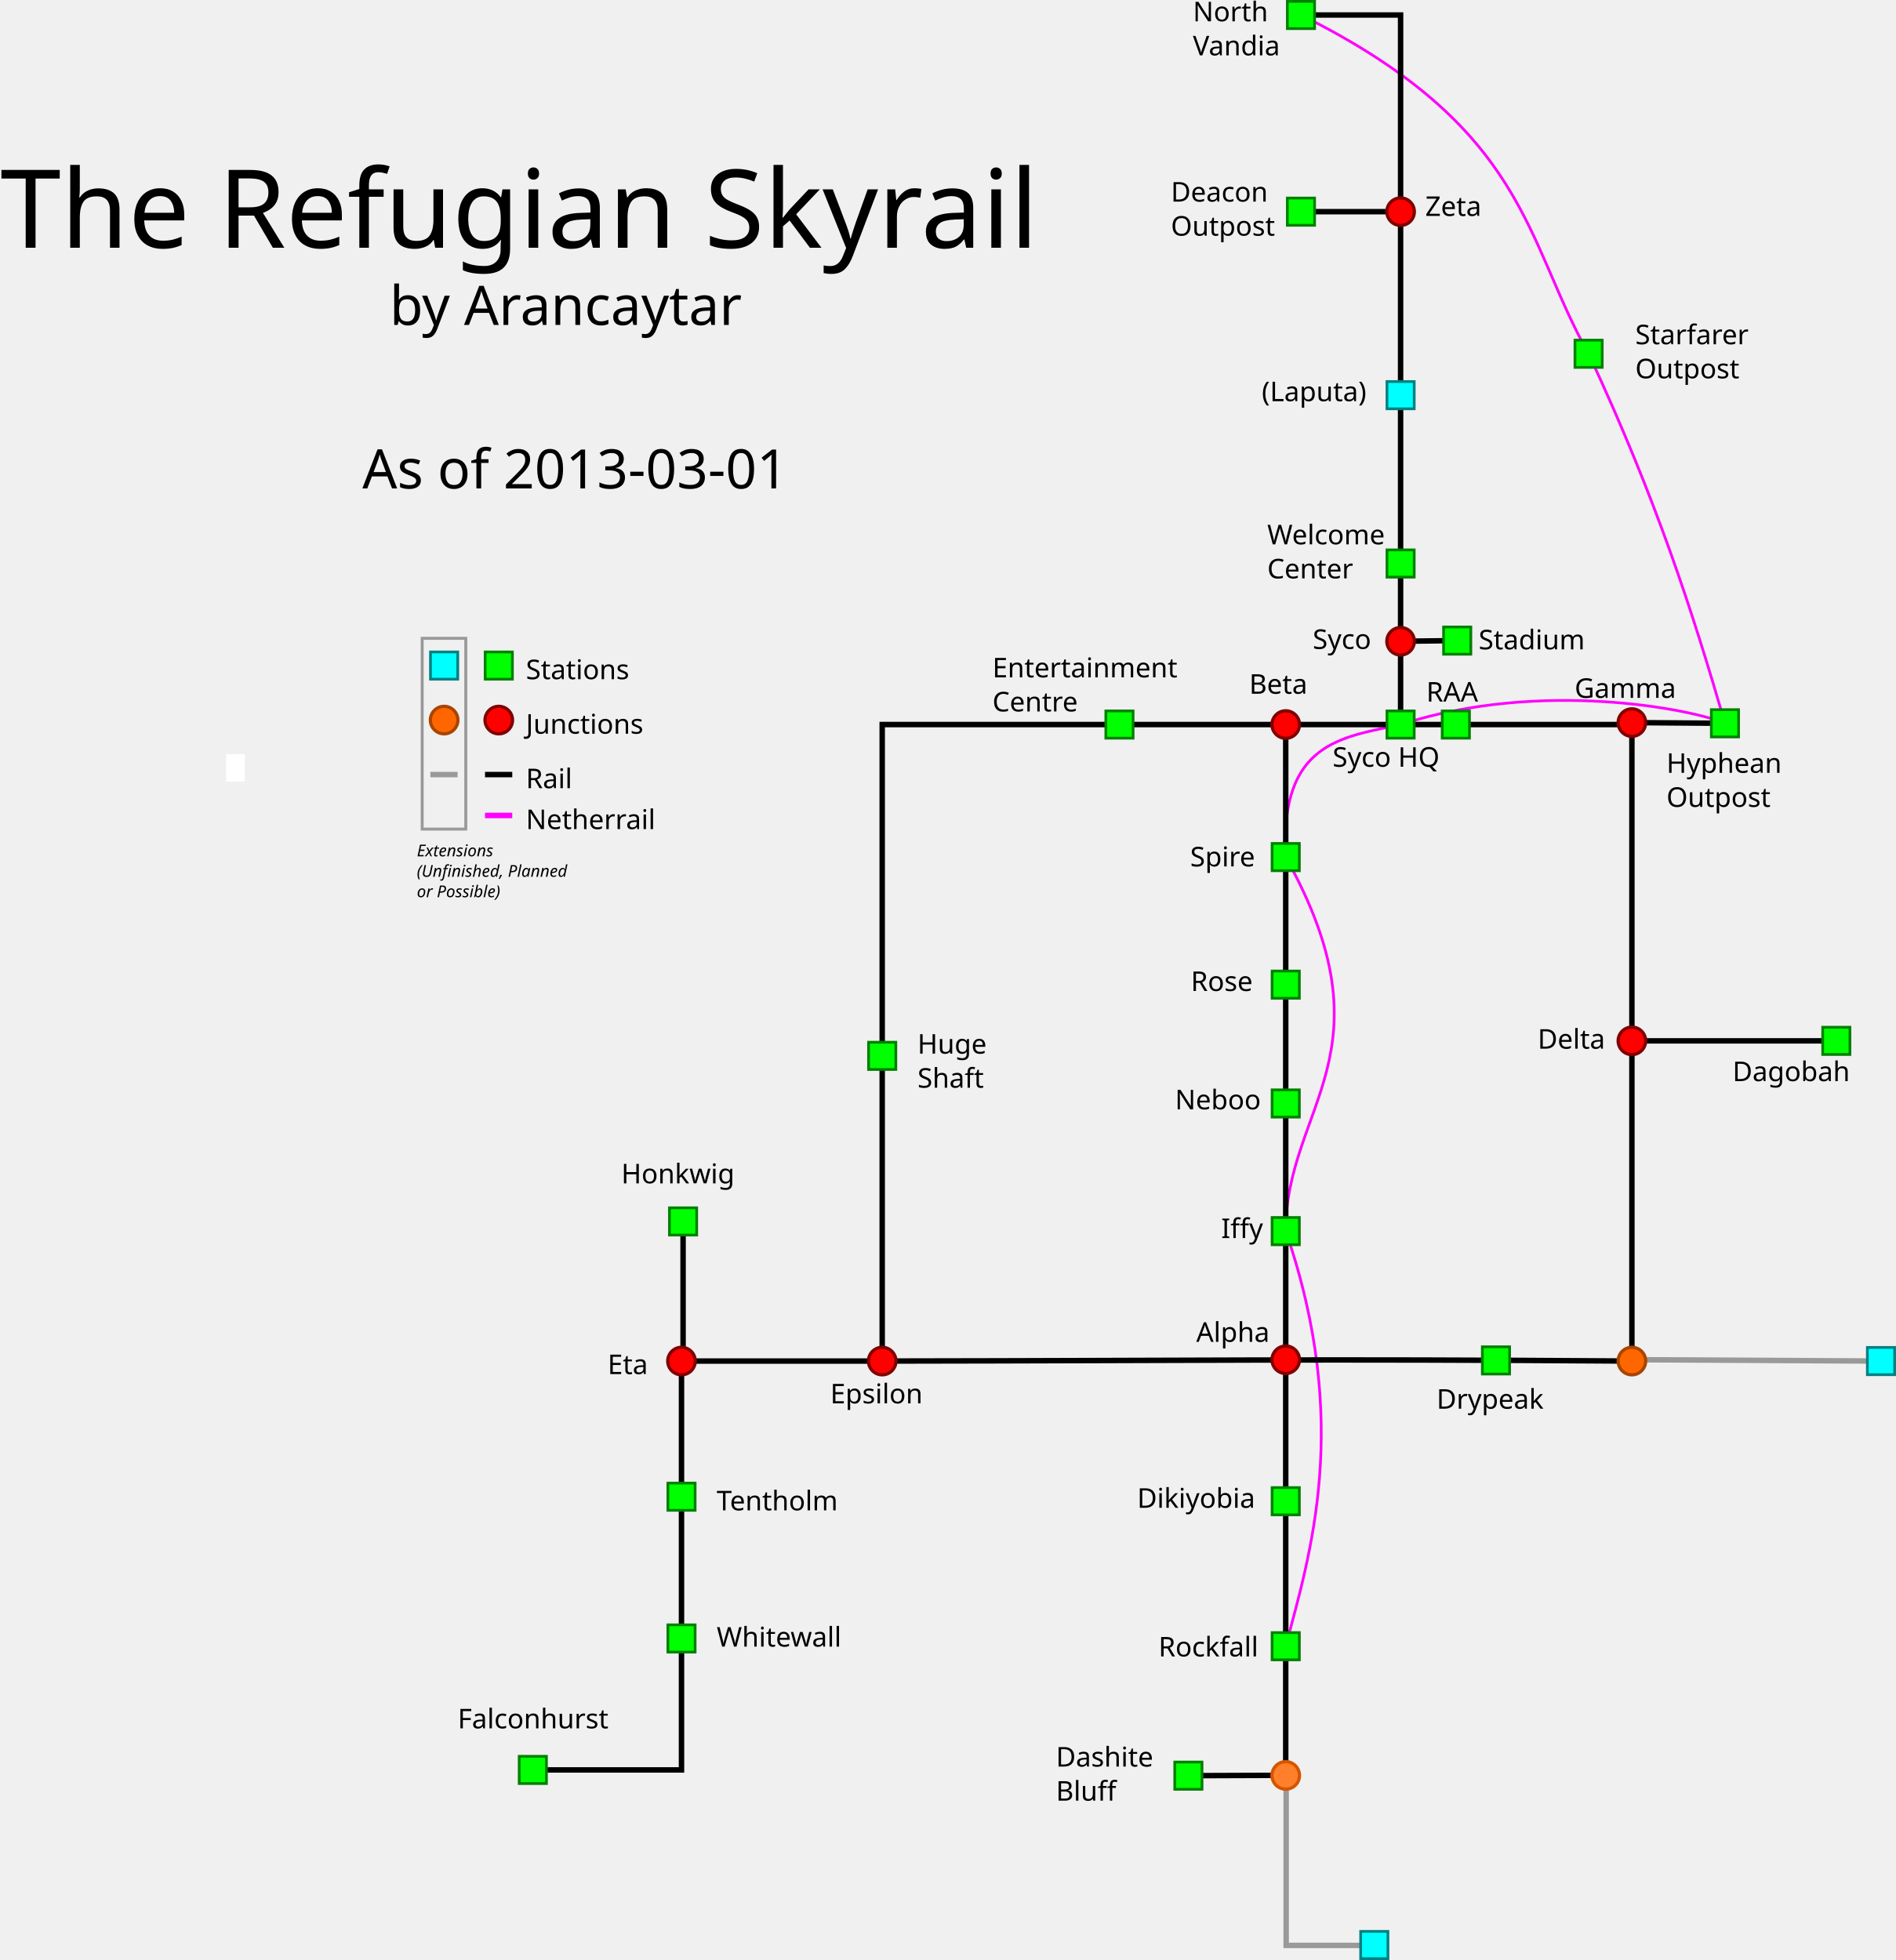
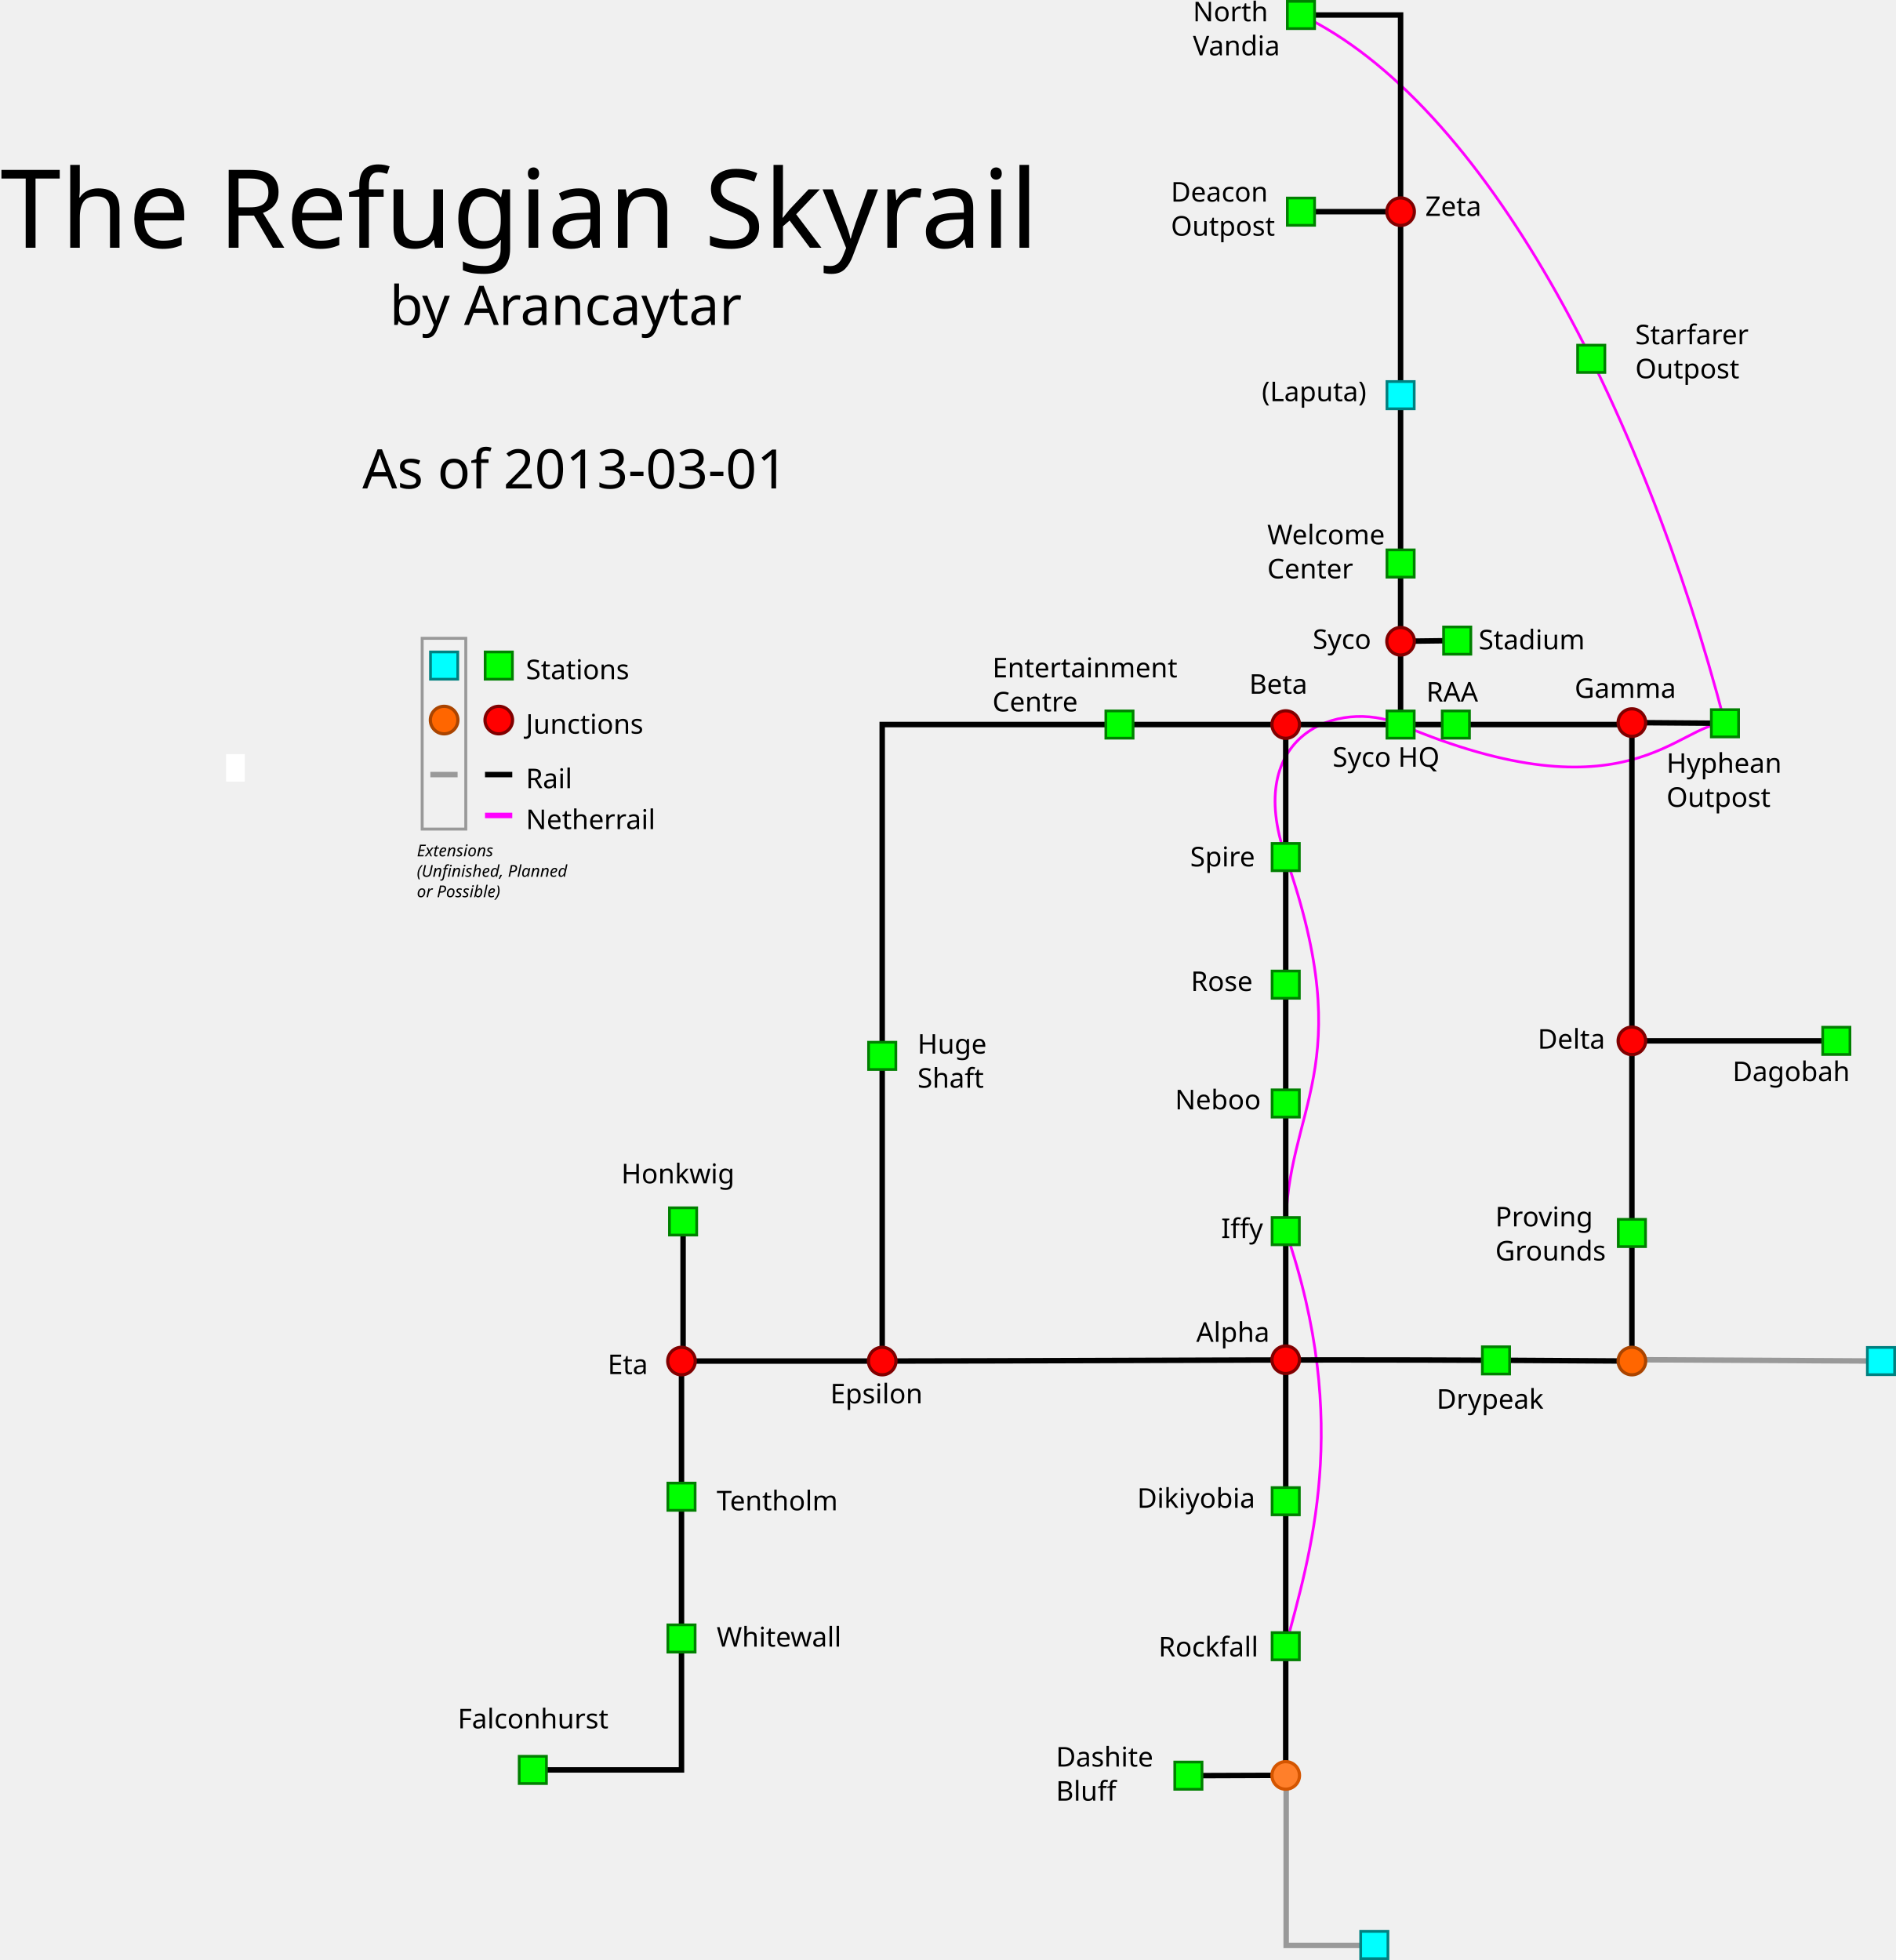
<svg xmlns="http://www.w3.org/2000/svg" width="695.64" height="719.237" id="svg2" version="1.1">
  <defs id="defs4" />
  <g id="layer1" transform="translate(63.16398,62.80351)">
-     <path style="fill:none;stroke:#ff00ff;stroke-width:1px;stroke-linecap:butt;stroke-linejoin:miter;stroke-opacity:1" d="m 471.735,604.094 c 8.708,-33.069 24.363,-81.62 0,-152.323 0,-45.754 40.041,-65.326 0,-137.261 -2.265,-42.491 20.961,-43.914 42.143,-48.63 51.729,-16.708 107.26,-5.554 119.012,-0.462 C 621.19,225.193 607.845,183.324 582.858,129.813 559.371,88.375 560.66,46.938 477.327,5.5" id="path5016" transform="translate(-63.16398,-62.80351)" />
+     <path style="fill:none;stroke:#ff00ff;stroke-width:1px;stroke-linecap:butt;stroke-linejoin:miter;stroke-opacity:1" d="m 471.735,604.094 c 8.708,-33.069 24.363,-81.62 0,-152.323 0,-45.754 27.191,-59.553 0,-137.261 -15.644,-44.71 19.14,-58.36 42.143,-48.63 83.716,35.408 101.94,-0.588 119.012,-0.462 C 602.267,148.113 544.511,37.668 477.327,5.5" id="path5016" transform="translate(-63.16398,-62.80351)" />
    <path style="fill:none;stroke:#000000;stroke-width:2;stroke-linecap:butt;stroke-linejoin:miter;stroke-opacity:1" d="m 187.459,436.548 0,-51.139" id="path4291" />
    <path style="fill:none;stroke:#000000;stroke-width:2;stroke-linecap:butt;stroke-linejoin:miter;stroke-opacity:1" d="m 260.519,436.648 -73.641,0 0,150.034 -54.548,0" id="path4271" />
    <path style="fill:none;stroke:#999999;stroke-width:2;stroke-linecap:butt;stroke-linejoin:miter;stroke-opacity:1" d="m 535.583,436.143 91.393,0.505" id="path4206" />
    <path style="fill:none;stroke:#999999;stroke-width:2;stroke-linecap:butt;stroke-linejoin:miter;stroke-opacity:1" d="m 440.995,651.079 -32.262,0 0,-62.629" id="path4204" />
    <path style="fill:none;stroke:#000000;stroke-width:2;stroke-linecap:butt;stroke-linejoin:miter;stroke-opacity:1" d="m 408.571,588.664 -35.714,0.126" id="path4175" />
    <path style="fill:none;stroke:#000000;stroke-width:2;stroke-linecap:butt;stroke-linejoin:miter;stroke-opacity:1" d="m 450.714,14.87 -36.552,0" id="path4102" />
    <path style="fill:none;stroke:#000000;stroke-width:2;stroke-linecap:butt;stroke-linejoin:miter;stroke-opacity:1" d="m 450.714,172.514 20.774,-0.248" id="path4039" />
    <path style="fill:none;stroke:#000000;stroke-width:2;stroke-linecap:butt;stroke-linejoin:miter;stroke-opacity:1" d="m 450.714,203.076 c 0,-102.619 0,-157.761 0,-260.38 -12.184,0 -24.368,0 -36.552,0" id="path4019" />
    <path style="fill:none;stroke:#000000;stroke-width:2;stroke-linecap:butt;stroke-linejoin:miter;stroke-opacity:1" d="m 535.583,319.148 75,0" id="path3981" />
    <path style="fill:none;stroke:#000000;stroke-width:2;stroke-linecap:butt;stroke-linejoin:miter;stroke-opacity:1" d="m 408.571,436.169 0,152.53" id="path3917" />
    <path style="fill:none;stroke:#000000;stroke-width:2;stroke-linecap:butt;stroke-linejoin:miter;stroke-opacity:1" d="m 535.583,202.362 34.143,0.252" id="path3894" />
    <path style="fill:none;stroke:#000000;stroke-width:2;stroke-linecap:butt;stroke-linejoin:miter;stroke-opacity:1" d="m 408.571,203.076 c 0,77.698 0,155.395 0,233.093" id="path3788" />
    <rect style="fill:#000000;stroke:#ffffff;stroke-width:4;stroke-linecap:butt;stroke-linejoin:miter;stroke-miterlimit:4;stroke-opacity:1;stroke-dasharray:none" id="rect3005" width="2.857" height="6.071" x="21.786" y="215.934" />
    <path style="fill:none;stroke:#000000;stroke-width:2;stroke-linecap:butt;stroke-linejoin:miter;stroke-miterlimit:4;stroke-opacity:1" d="m 260.519,203.076 c 121.874,0 153.19,0 275.064,0 0,77.857 0,155.714 0,233.571 -121.873,-0.839 -153.19,-0.164 -275.064,0 0,-77.857 0,-155.714 0,-233.571 z" id="rect3781" />
    <path style="fill:#ff0000;stroke:#800000;stroke-width:2;stroke-linecap:butt;stroke-linejoin:miter;stroke-miterlimit:4;stroke-opacity:1;stroke-dasharray:none" id="path3783" d="m 104.286,202.362 c 0,4.734 -3.838,8.571 -8.571,8.571 -4.734,0 -8.571,-3.838 -8.571,-8.571 0,-4.734 3.838,-8.571 8.571,-8.571 4.734,0 8.571,3.838 8.571,8.571 z" transform="matrix(0.5895522,0,0,0.5895522,352.1429,83.7734)" />
    <path style="fill:#ff0000;stroke:#800000;stroke-width:2;stroke-linecap:butt;stroke-linejoin:miter;stroke-miterlimit:4;stroke-opacity:1;stroke-dasharray:none" id="path3783-8" d="m 104.286,202.362 c 0,4.734 -3.838,8.571 -8.571,8.571 -4.734,0 -8.571,-3.838 -8.571,-8.571 0,-4.734 3.838,-8.571 8.571,-8.571 4.734,0 8.571,3.838 8.571,8.571 z" transform="matrix(0.5895522,0,0,0.5895522,352.1429,316.866)" />
    <path style="fill:#ff0000;stroke:#800000;stroke-width:2;stroke-linecap:butt;stroke-linejoin:miter;stroke-miterlimit:4;stroke-opacity:1;stroke-dasharray:none" id="path3783-7" d="m 104.286,202.362 c 0,4.734 -3.838,8.571 -8.571,8.571 -4.734,0 -8.571,-3.838 -8.571,-8.571 0,-4.734 3.838,-8.571 8.571,-8.571 4.734,0 8.571,3.838 8.571,8.571 z" transform="matrix(0.5895522,0,0,0.5895522,479.1544,83.05912)" />
    <path style="fill:#ff6600;stroke:#aa4400;stroke-width:2;stroke-linecap:butt;stroke-linejoin:miter;stroke-miterlimit:4;stroke-opacity:1;stroke-dasharray:none" id="path3783-4" d="m 104.286,202.362 c 0,4.734 -3.838,8.571 -8.571,8.571 -4.734,0 -8.571,-3.838 -8.571,-8.571 0,-4.734 3.838,-8.571 8.571,-8.571 4.734,0 8.571,3.838 8.571,8.571 z" transform="matrix(0.5895522,0,0,0.5895522,479.1544,317.3448)" />
    <path style="fill:#ff0000;stroke:#800000;stroke-width:2;stroke-linecap:butt;stroke-linejoin:miter;stroke-miterlimit:4;stroke-opacity:1;stroke-dasharray:none" id="path3783-5" d="m 104.286,202.362 c 0,4.734 -3.838,8.571 -8.571,8.571 -4.734,0 -8.571,-3.838 -8.571,-8.571 0,-4.734 3.838,-8.571 8.571,-8.571 4.734,0 8.571,3.838 8.571,8.571 z" transform="matrix(0.5895522,0,0,0.5895522,204.0903,317.3448)" />
    <text xml:space="preserve" style="font-size:40px;font-style:normal;font-weight:normal;line-height:125%;letter-spacing:0px;word-spacing:0px;fill:#000000;fill-opacity:1;stroke:none;font-family:Sans" x="392.444" y="221.512" id="text3829">
      <tspan id="tspan3831" x="392.444" y="221.512" />
    </text>
    <text xml:space="preserve" style="font-size:20px;font-style:normal;font-weight:normal;line-height:125%;letter-spacing:0px;word-spacing:0px;fill:#000000;fill-opacity:1;stroke:none;font-family:Sans" x="375.741" y="429.601" id="text3833">
      <tspan id="tspan3835" x="375.741" y="429.601" style="font-size:10px">Alpha</tspan>
    </text>
    <text xml:space="preserve" style="font-size:20px;font-style:normal;font-weight:normal;line-height:125%;letter-spacing:0px;word-spacing:0px;fill:#000000;fill-opacity:1;stroke:none;font-family:Sans" x="395.173" y="191.772" id="text3833-6">
      <tspan id="tspan3835-5" x="395.173" y="191.772" style="font-size:10px">Beta</tspan>
    </text>
    <text xml:space="preserve" style="font-size:20px;font-style:normal;font-weight:normal;line-height:125%;letter-spacing:0px;word-spacing:0px;fill:#000000;fill-opacity:1;stroke:none;font-family:Sans" x="514.57" y="193.288" id="text3833-8">
      <tspan id="tspan3835-0" x="514.57" y="193.288" style="font-size:10px">Gamma</tspan>
    </text>
    <text xml:space="preserve" style="font-size:20px;font-style:normal;font-weight:normal;line-height:125%;letter-spacing:0px;word-spacing:0px;fill:#000000;fill-opacity:1;stroke:none;font-family:Sans" x="501.01" y="322.024" id="text3833-1">
      <tspan id="tspan3835-1" x="501.01" y="322.024" style="font-size:10px">Delta</tspan>
    </text>
    <path style="fill:#ff0000;stroke:#800000;stroke-width:2;stroke-linecap:butt;stroke-linejoin:miter;stroke-miterlimit:4;stroke-opacity:1;stroke-dasharray:none" id="path3783-7-7" d="m 104.286,202.362 c 0,4.734 -3.838,8.571 -8.571,8.571 -4.734,0 -8.571,-3.838 -8.571,-8.571 0,-4.734 3.838,-8.571 8.571,-8.571 4.734,0 8.571,3.838 8.571,8.571 z" transform="matrix(0.5895522,0,0,0.5895522,479.1544,199.8448)" />
    <text xml:space="preserve" style="font-size:20px;font-style:normal;font-weight:normal;line-height:125%;letter-spacing:0px;word-spacing:0px;fill:#000000;fill-opacity:1;stroke:none;font-family:Sans" x="241.472" y="452.177" id="text3833-0">
      <tspan id="tspan3835-59" x="241.472" y="452.177" style="font-size:10px">Epsilon</tspan>
    </text>
    <rect style="fill:#00ff00;stroke:#008000;stroke-width:1;stroke-linecap:butt;stroke-linejoin:miter;stroke-miterlimit:4;stroke-opacity:1;stroke-dasharray:none" id="rect3925" width="10" height="10" x="445.714" y="198.076" />
    <rect style="fill:#00ff00;stroke:#008000;stroke-width:1;stroke-linecap:butt;stroke-linejoin:miter;stroke-miterlimit:4;stroke-opacity:1;stroke-dasharray:none" id="rect3925-1" width="10" height="10" x="564.726" y="197.615" />
    <rect style="fill:#00ff00;stroke:#008000;stroke-width:1;stroke-linecap:butt;stroke-linejoin:miter;stroke-miterlimit:4;stroke-opacity:1;stroke-dasharray:none" id="rect3925-5" width="10" height="10" x="403.571" y="246.707" />
    <rect style="fill:#00ff00;stroke:#008000;stroke-width:1;stroke-linecap:butt;stroke-linejoin:miter;stroke-miterlimit:4;stroke-opacity:1;stroke-dasharray:none" id="rect3925-6" width="10" height="10" x="403.571" y="293.522" />
    <rect style="fill:#00ff00;stroke:#008000;stroke-width:1;stroke-linecap:butt;stroke-linejoin:miter;stroke-miterlimit:4;stroke-opacity:1;stroke-dasharray:none" id="rect3925-68" width="10" height="10" x="403.571" y="337.123" />
    <rect style="fill:#00ff00;stroke:#008000;stroke-width:1;stroke-linecap:butt;stroke-linejoin:miter;stroke-miterlimit:4;stroke-opacity:1;stroke-dasharray:none" id="rect3925-7" width="10" height="10" x="403.571" y="383.967" />
    <rect style="fill:#00ff00;stroke:#008000;stroke-width:1;stroke-linecap:butt;stroke-linejoin:miter;stroke-miterlimit:4;stroke-opacity:1;stroke-dasharray:none" id="rect3925-0" width="10" height="10" x="480.714" y="431.409" />
    <rect style="fill:#00ff00;stroke:#008000;stroke-width:1;stroke-linecap:butt;stroke-linejoin:miter;stroke-miterlimit:4;stroke-opacity:1;stroke-dasharray:none" id="rect3925-1-5" width="10" height="10" x="605.583" y="314.148" />
    <path style="fill:#ff0000;stroke:#800000;stroke-width:2;stroke-linecap:butt;stroke-linejoin:miter;stroke-miterlimit:4;stroke-opacity:1;stroke-dasharray:none" id="path3783-2" d="m 104.286,202.362 c 0,4.734 -3.838,8.571 -8.571,8.571 -4.734,0 -8.571,-3.838 -8.571,-8.571 0,-4.734 3.838,-8.571 8.571,-8.571 4.734,0 8.571,3.838 8.571,8.571 z" transform="matrix(0.5895522,0,0,0.5895522,394.2857,53.2114)" />
    <rect style="fill:#00ff00;stroke:#008000;stroke-width:1;stroke-linecap:butt;stroke-linejoin:miter;stroke-miterlimit:4;stroke-opacity:1;stroke-dasharray:none" id="rect3925-9" width="10" height="10" x="466.489" y="167.267" />
    <rect style="fill:#00ff00;stroke:#008000;stroke-width:1;stroke-linecap:butt;stroke-linejoin:miter;stroke-miterlimit:4;stroke-opacity:1;stroke-dasharray:none" id="rect3925-8" width="10" height="10" x="445.714" y="138.982" />
    <path style="fill:#ff0000;stroke:#800000;stroke-width:2;stroke-linecap:butt;stroke-linejoin:miter;stroke-miterlimit:4;stroke-opacity:1;stroke-dasharray:none" id="path3783-2-4" d="m 104.286,202.362 c 0,4.734 -3.838,8.571 -8.571,8.571 -4.734,0 -8.571,-3.838 -8.571,-8.571 0,-4.734 3.838,-8.571 8.571,-8.571 4.734,0 8.571,3.838 8.571,8.571 z" transform="matrix(0.5895522,0,0,0.5895522,394.2857,-104.4331)" />
    <rect style="fill:#00ff00;stroke:#008000;stroke-width:1;stroke-linecap:butt;stroke-linejoin:miter;stroke-miterlimit:4;stroke-opacity:1;stroke-dasharray:none" id="rect3925-8-2" width="10" height="10" x="409.163" y="-62.304" />
    <rect style="fill:#00ff00;stroke:#008000;stroke-width:1;stroke-linecap:butt;stroke-linejoin:miter;stroke-miterlimit:4;stroke-opacity:1;stroke-dasharray:none" id="rect3925-8-2-8" width="10" height="10" x="409.163" y="9.87" />
    <rect style="fill:#00ff00;stroke:#008000;stroke-width:1;stroke-linecap:butt;stroke-linejoin:miter;stroke-miterlimit:4;stroke-opacity:1;stroke-dasharray:none" id="rect3925-8-2-2" width="10" height="10" x="465.984" y="198.076" />
    <rect style="fill:#00ffff;stroke:#008080;stroke-width:1;stroke-linecap:butt;stroke-linejoin:miter;stroke-miterlimit:4;stroke-opacity:1;stroke-dasharray:none" id="rect3925-8-9" width="10" height="10" x="445.714" y="77.208" />
    <path style="fill:#ff7f2a;stroke:#d45500;stroke-width:2;stroke-linecap:butt;stroke-linejoin:miter;stroke-miterlimit:4;stroke-opacity:1;stroke-dasharray:none" id="path3783-8-8" d="m 104.286,202.362 c 0,4.734 -3.838,8.571 -8.571,8.571 -4.734,0 -8.571,-3.838 -8.571,-8.571 0,-4.734 3.838,-8.571 8.571,-8.571 4.734,0 8.571,3.838 8.571,8.571 z" transform="matrix(0.5895522,0,0,0.5895522,352.1429,469.3991)" />
    <rect style="fill:#00ff00;stroke:#008000;stroke-width:1;stroke-linecap:butt;stroke-linejoin:miter;stroke-miterlimit:4;stroke-opacity:1;stroke-dasharray:none" id="rect3925-0-0" width="10" height="10" x="367.857" y="583.791" />
    <rect style="fill:#00ffff;stroke:#008080;stroke-width:1;stroke-linecap:butt;stroke-linejoin:miter;stroke-miterlimit:4;stroke-opacity:1;stroke-dasharray:none" id="rect3925-0-6" width="10" height="10" x="436.071" y="645.934" />
    <rect style="fill:#00ff00;stroke:#008000;stroke-width:1;stroke-linecap:butt;stroke-linejoin:miter;stroke-miterlimit:4;stroke-opacity:1;stroke-dasharray:none" id="rect3925-7-6" width="10" height="10" x="403.571" y="483.076" />
    <rect style="fill:#00ff00;stroke:#008000;stroke-width:1;stroke-linecap:butt;stroke-linejoin:miter;stroke-miterlimit:4;stroke-opacity:1;stroke-dasharray:none" id="rect3925-7-7" width="10" height="10" x="403.571" y="536.291" />
    <rect style="fill:#00ff00;stroke:#008000;stroke-width:1;stroke-linecap:butt;stroke-linejoin:miter;stroke-miterlimit:4;stroke-opacity:1;stroke-dasharray:none" id="rect3925-7-4" width="10" height="10" x="342.569" y="198.076" />
    <rect style="fill:#00ffff;stroke:#008080;stroke-width:1;stroke-linecap:butt;stroke-linejoin:miter;stroke-miterlimit:4;stroke-opacity:1;stroke-dasharray:none" id="rect3925-0-6-6" width="10" height="10" x="621.976" y="431.648" />
    <path style="fill:#ff0000;stroke:#800000;stroke-width:2;stroke-linecap:butt;stroke-linejoin:miter;stroke-miterlimit:4;stroke-opacity:1;stroke-dasharray:none" id="path3783-5-9" d="m 104.286,202.362 c 0,4.734 -3.838,8.571 -8.571,8.571 -4.734,0 -8.571,-3.838 -8.571,-8.571 0,-4.734 3.838,-8.571 8.571,-8.571 4.734,0 8.571,3.838 8.571,8.571 z" transform="matrix(0.5895522,0,0,0.5895522,130.4496,317.3448)" />
    <rect style="fill:#00ff00;stroke:#008000;stroke-width:1;stroke-linecap:butt;stroke-linejoin:miter;stroke-miterlimit:4;stroke-opacity:1;stroke-dasharray:none" id="rect3925-7-5" width="10" height="10" x="182.459" y="380.409" />
    <rect style="fill:#00ff00;stroke:#008000;stroke-width:1;stroke-linecap:butt;stroke-linejoin:miter;stroke-miterlimit:4;stroke-opacity:1;stroke-dasharray:none" id="rect3925-7-51" width="10" height="10" x="181.878" y="481.424" />
    <rect style="fill:#00ff00;stroke:#008000;stroke-width:1;stroke-linecap:butt;stroke-linejoin:miter;stroke-miterlimit:4;stroke-opacity:1;stroke-dasharray:none" id="rect3925-7-2" width="10" height="10" x="181.878" y="533.447" />
    <rect style="fill:#00ff00;stroke:#008000;stroke-width:1;stroke-linecap:butt;stroke-linejoin:miter;stroke-miterlimit:4;stroke-opacity:1;stroke-dasharray:none" id="rect3925-7-2-4" width="10" height="10" x="127.33" y="581.682" />
    <text xml:space="preserve" style="font-size:20px;font-style:normal;font-weight:normal;line-height:125%;letter-spacing:0px;word-spacing:0px;fill:#000000;fill-opacity:1;stroke:none;font-family:Sans" x="418.463" y="175.329" id="text3833-0-2">
      <tspan id="tspan3835-59-7" x="418.463" y="175.329" style="font-size:10px">Syco</tspan>
    </text>
    <text xml:space="preserve" style="font-size:20px;font-style:normal;font-weight:normal;line-height:125%;letter-spacing:0px;word-spacing:0px;fill:#000000;fill-opacity:1;stroke:none;font-family:Sans" x="479.346" y="175.481" id="text3833-0-3">
      <tspan id="tspan3835-59-0" x="479.346" y="175.481" style="font-size:10px">Stadium</tspan>
    </text>
    <text xml:space="preserve" style="font-size:20px;font-style:normal;font-weight:normal;line-height:125%;letter-spacing:0px;word-spacing:0px;fill:#000000;fill-opacity:1;stroke:none;font-family:Sans" x="401.796" y="136.944" id="text3833-0-7">
      <tspan id="tspan3835-59-00" x="401.796" y="136.944" style="font-size:10px">Welcome</tspan>
      <tspan x="401.796" y="149.444" style="font-size:10px" id="tspan4382">Center</tspan>
    </text>
    <text xml:space="preserve" style="font-size:20px;font-style:normal;font-weight:normal;line-height:125%;letter-spacing:0px;word-spacing:0px;fill:#000000;fill-opacity:1;stroke:none;font-family:Sans" x="399.776" y="84.416" id="text3833-0-22">
      <tspan id="tspan3835-59-2" x="399.776" y="84.416" style="font-size:10px">(Laputa)</tspan>
    </text>
    <text xml:space="preserve" style="font-size:20px;font-style:normal;font-weight:normal;line-height:125%;letter-spacing:0px;word-spacing:0px;fill:#000000;fill-opacity:1;stroke:none;font-family:Sans" x="425.759" y="218.557" id="text3833-0-32">
      <tspan x="425.759" y="218.557" style="font-size:10px" id="tspan4402">Syco HQ</tspan>
    </text>
    <text xml:space="preserve" style="font-size:20px;font-style:normal;font-weight:normal;line-height:125%;letter-spacing:0px;word-spacing:0px;fill:#000000;fill-opacity:1;stroke:none;font-family:Sans" x="300.964" y="185.761" id="text3833-0-6">
      <tspan id="tspan3835-59-4" x="300.964" y="185.761" style="font-size:10px">Entertainment</tspan>
      <tspan x="300.964" y="198.261" style="font-size:10px" id="tspan4422">Centre</tspan>
    </text>
    <text xml:space="preserve" style="font-size:20px;font-style:normal;font-weight:normal;line-height:125%;letter-spacing:0px;word-spacing:0px;fill:#000000;fill-opacity:1;stroke:none;font-family:Sans" x="373.512" y="255.131" id="text3833-0-9">
      <tspan id="tspan3835-59-90" x="373.512" y="255.131" style="font-size:10px">Spire</tspan>
    </text>
    <text xml:space="preserve" style="font-size:20px;font-style:normal;font-weight:normal;line-height:125%;letter-spacing:0px;word-spacing:0px;fill:#000000;fill-opacity:1;stroke:none;font-family:Sans" x="373.764" y="300.841" id="text3833-0-5">
      <tspan id="tspan3835-59-6" x="373.764" y="300.841" style="font-size:10px">Rose</tspan>
    </text>
    <text xml:space="preserve" style="font-size:20px;font-style:normal;font-weight:normal;line-height:125%;letter-spacing:0px;word-spacing:0px;fill:#000000;fill-opacity:1;stroke:none;font-family:Sans" x="367.956" y="344.277" id="text3833-0-63">
      <tspan id="tspan3835-59-71" x="367.956" y="344.277" style="font-size:10px">Neboo</tspan>
    </text>
    <text xml:space="preserve" style="font-size:20px;font-style:normal;font-weight:normal;line-height:125%;letter-spacing:0px;word-spacing:0px;fill:#000000;fill-opacity:1;stroke:none;font-family:Sans" x="384.876" y="391.502" id="text3833-0-8">
      <tspan id="tspan3835-59-93" x="384.876" y="391.502" style="font-size:10px">Iffy</tspan>
    </text>
    <text xml:space="preserve" style="font-size:20px;font-style:normal;font-weight:normal;line-height:125%;letter-spacing:0px;word-spacing:0px;fill:#000000;fill-opacity:1;stroke:none;font-family:Sans" x="354.066" y="490.497" id="text3833-0-53">
      <tspan id="tspan3835-59-28" x="354.066" y="490.497" style="font-size:10px">Dikiyobia</tspan>
    </text>
    <text xml:space="preserve" style="font-size:20px;font-style:normal;font-weight:normal;line-height:125%;letter-spacing:0px;word-spacing:0px;fill:#000000;fill-opacity:1;stroke:none;font-family:Sans" x="361.895" y="545.045" id="text3833-0-4">
      <tspan id="tspan3835-59-98" x="361.895" y="545.045" style="font-size:10px">Rockfall</tspan>
    </text>
    <text xml:space="preserve" style="font-size:20px;font-style:normal;font-weight:normal;line-height:125%;letter-spacing:0px;word-spacing:0px;fill:#000000;fill-opacity:1;stroke:none;font-family:Sans" x="324.267" y="585.451" id="text3833-0-632">
      <tspan id="tspan3835-59-1" x="324.267" y="585.451" style="font-size:10px">Dashite</tspan>
      <tspan x="324.267" y="597.951" style="font-size:10px" id="tspan4487">Bluff</tspan>
    </text>
    <text xml:space="preserve" style="font-size:20px;font-style:normal;font-weight:normal;line-height:125%;letter-spacing:0px;word-spacing:0px;fill:#000000;fill-opacity:1;stroke:none;font-family:Sans" x="366.441" y="11.18" id="text3833-0-66">
      <tspan id="tspan3835-59-03" x="366.441" y="11.18" style="font-size:10px">Deacon</tspan>
      <tspan x="366.441" y="23.68" style="font-size:10px" id="tspan4498">Outpost</tspan>
    </text>
    <text xml:space="preserve" style="font-size:20px;font-style:normal;font-weight:normal;line-height:125%;letter-spacing:0px;word-spacing:0px;fill:#000000;fill-opacity:1;stroke:none;font-family:Sans" x="374.522" y="-54.985" id="text3833-0-0">
      <tspan id="tspan3835-59-3" x="374.522" y="-54.985" style="font-size:10px">North</tspan>
      <tspan x="374.522" y="-42.485" style="font-size:10px" id="tspan4509">Vandia</tspan>
    </text>
    <text xml:space="preserve" style="font-size:20px;font-style:normal;font-weight:normal;line-height:125%;letter-spacing:0px;word-spacing:0px;fill:#000000;fill-opacity:1;stroke:none;font-family:Sans" x="548.268" y="220.786" id="text3833-0-24">
      <tspan id="tspan3835-59-21" x="548.268" y="220.786" style="font-size:10px">Hyphean</tspan>
      <tspan x="548.268" y="233.286" style="font-size:10px" id="tspan4520">Outpost</tspan>
    </text>
    <text xml:space="preserve" style="font-size:20px;font-style:normal;font-weight:normal;line-height:125%;letter-spacing:0px;word-spacing:0px;fill:#000000;fill-opacity:1;stroke:none;font-family:Sans" x="572.512" y="333.923" id="text3833-0-69">
      <tspan id="tspan3835-59-92" x="572.512" y="333.923" style="font-size:10px">Dagobah</tspan>
    </text>
    <text xml:space="preserve" style="font-size:20px;font-style:normal;font-weight:normal;line-height:125%;letter-spacing:0px;word-spacing:0px;fill:#000000;fill-opacity:1;stroke:none;font-family:Sans" x="463.92" y="454.131" id="text3833-0-49">
      <tspan id="tspan3835-59-5" x="463.92" y="454.131" style="font-size:10px">Drypeak</tspan>
    </text>
    <text xml:space="preserve" style="font-size:40px;font-style:normal;font-weight:normal;line-height:125%;letter-spacing:0px;word-spacing:0px;fill:#000000;fill-opacity:1;stroke:none;font-family:Sans" x="-63.047" y="28.119" id="text4540">
      <tspan x="-63.047" y="28.119" id="tspan4548">The Refugian Skyrail</tspan>
    </text>
    <text xml:space="preserve" style="font-size:40px;font-style:normal;font-weight:normal;line-height:125%;letter-spacing:0px;word-spacing:0px;fill:#000000;fill-opacity:1;stroke:none;font-family:Sans" x="97.857" y="181.38" id="text4626" transform="translate(19.78571,-62.80351)">
      <tspan id="tspan4628" x="97.857" y="181.38" />
    </text>
    <text xml:space="preserve" style="font-size:20px;font-style:normal;font-weight:normal;line-height:125%;letter-spacing:0px;word-spacing:0px;fill:#000000;fill-opacity:1;stroke:none;font-family:Sans" x="159.786" y="441.434" id="text3833-0-497">
      <tspan id="tspan3835-59-8" x="159.786" y="441.434" style="font-size:10px">Eta</tspan>
    </text>
    <text xml:space="preserve" style="font-size:20px;font-style:normal;font-weight:normal;line-height:125%;letter-spacing:0px;word-spacing:0px;fill:#000000;fill-opacity:1;stroke:none;font-family:Sans" x="164.786" y="371.434" id="text3833-0-220">
      <tspan id="tspan3835-59-84" x="164.786" y="371.434" style="font-size:10px">Honkwig</tspan>
    </text>
    <text xml:space="preserve" style="font-size:20px;font-style:normal;font-weight:normal;line-height:125%;letter-spacing:0px;word-spacing:0px;fill:#000000;fill-opacity:1;stroke:none;font-family:Sans" x="199.786" y="491.434" id="text3833-0-35">
      <tspan id="tspan3835-59-54" x="199.786" y="491.434" style="font-size:10px">Tentholm</tspan>
    </text>
    <text xml:space="preserve" style="font-size:20px;font-style:normal;font-weight:normal;line-height:125%;letter-spacing:0px;word-spacing:0px;fill:#000000;fill-opacity:1;stroke:none;font-family:Sans" x="199.786" y="541.434" id="text3833-0-35-9">
      <tspan id="tspan3835-59-54-1" x="199.786" y="541.434" style="font-size:10px">Whitewall</tspan>
    </text>
    <text xml:space="preserve" style="font-size:20px;font-style:normal;font-weight:normal;line-height:125%;letter-spacing:0px;word-spacing:0px;fill:#000000;fill-opacity:1;stroke:none;font-family:Sans" x="104.786" y="571.434" id="text3833-0-35-3">
      <tspan id="tspan3835-59-54-7" x="104.786" y="571.434" style="font-size:10px">Falconhurst</tspan>
    </text>
    <text xml:space="preserve" style="font-size:20px;font-style:normal;font-weight:normal;line-height:125%;letter-spacing:0px;word-spacing:0px;fill:#000000;fill-opacity:1;stroke:none;font-family:Sans" x="459.786" y="16.434" id="text3833-0-35-5">
      <tspan id="tspan3835-59-54-3" x="459.786" y="16.434" style="font-size:10px">Zeta</tspan>
    </text>
    <text xml:space="preserve" style="font-size:20px;font-style:normal;font-weight:normal;line-height:125%;letter-spacing:0px;word-spacing:0px;fill:#000000;fill-opacity:1;stroke:none;font-family:Sans" x="460.143" y="194.648" id="text3833-0-32-7">
      <tspan x="460.143" y="194.648" style="font-size:10px" id="tspan4402-7">RAA</tspan>
    </text>
    <text xml:space="preserve" style="font-size:20px;font-style:normal;font-weight:normal;line-height:125%;letter-spacing:0px;word-spacing:0px;fill:#000000;fill-opacity:1;stroke:none;font-family:Sans" x="79.786" y="56.434" id="text4898">
      <tspan id="tspan4900" x="79.786" y="56.434">by Arancaytar</tspan>
    </text>
    <text xml:space="preserve" style="font-size:20px;font-style:normal;font-weight:normal;line-height:125%;letter-spacing:0px;word-spacing:0px;fill:#000000;fill-opacity:1;stroke:none;font-family:Sans" x="69.786" y="116.434" id="text4921">
      <tspan id="tspan4923" x="69.786" y="116.434">As of 2013-03-01</tspan>
    </text>
    <rect style="fill:#00ff00;stroke:#008000;stroke-width:1;stroke-linecap:butt;stroke-linejoin:miter;stroke-miterlimit:4;stroke-opacity:1;stroke-dasharray:none" id="rect3925-7-4-2" width="10" height="10" x="255.519" y="319.652" />
    <text xml:space="preserve" style="font-size:20px;font-style:normal;font-weight:normal;line-height:125%;letter-spacing:0px;word-spacing:0px;fill:#000000;fill-opacity:1;stroke:none;font-family:Sans" x="273.471" y="323.835" id="text3833-0-220-6">
      <tspan id="tspan3835-59-84-8" x="273.471" y="323.835" style="font-size:10px">Huge</tspan>
      <tspan x="273.471" y="336.335" style="font-size:10px" id="tspan4995">Shaft</tspan>
    </text>
-     <rect style="fill:#00ff00;stroke:#008000;stroke-width:1;stroke-linecap:butt;stroke-linejoin:miter;stroke-miterlimit:4;stroke-opacity:1;stroke-dasharray:none" id="rect3925-8-2-7" width="10" height="10" x="514.694" y="62.01" />
+     <rect style="fill:#00ff00;stroke:#008000;stroke-width:1;stroke-linecap:butt;stroke-linejoin:miter;stroke-miterlimit:4;stroke-opacity:1;stroke-dasharray:none" id="rect3925-8-2-7" width="10" height="10" x="515.664" y="63.856" />
    <text xml:space="preserve" style="font-size:20px;font-style:normal;font-weight:normal;line-height:125%;letter-spacing:0px;word-spacing:0px;fill:#000000;fill-opacity:1;stroke:none;font-family:Sans" x="536.816" y="63.525" id="text3833-0-66-8">
      <tspan x="536.816" y="63.525" style="font-size:10px" id="tspan4498-6">Starfarer</tspan>
      <tspan x="536.816" y="76.025" style="font-size:10px" id="tspan5062">Outpost</tspan>
    </text>
    <g id="g5141">
      <text id="text3833-0-7-3" y="186.434" x="129.786" style="font-size:20px;font-style:normal;font-weight:normal;line-height:125%;letter-spacing:0px;word-spacing:0px;fill:#000000;fill-opacity:1;stroke:none;font-family:Sans" xml:space="preserve">
        <tspan id="tspan4382-9" style="font-size:10px" y="186.434" x="129.786">Stations</tspan>
      </text>
      <text id="text3833-0-7-3-9" y="206.434" x="129.786" style="font-size:20px;font-style:normal;font-weight:normal;line-height:125%;letter-spacing:0px;word-spacing:0px;fill:#000000;fill-opacity:1;stroke:none;font-family:Sans" xml:space="preserve">
        <tspan id="tspan4382-9-5" style="font-size:10px" y="206.434" x="129.786">Junctions</tspan>
      </text>
      <text id="text3833-0-7-3-9-6" y="226.434" x="129.786" style="font-size:20px;font-style:normal;font-weight:normal;line-height:125%;letter-spacing:0px;word-spacing:0px;fill:#000000;fill-opacity:1;stroke:none;font-family:Sans" xml:space="preserve">
        <tspan id="tspan4382-9-5-8" style="font-size:10px" y="226.434" x="129.786">Rail</tspan>
      </text>
      <rect y="176.434" x="114.839" height="10" width="10" id="rect3925-7-5-4" style="fill:#00ff00;stroke:#008000;stroke-width:1;stroke-linecap:butt;stroke-linejoin:miter;stroke-miterlimit:4;stroke-opacity:1;stroke-dasharray:none" />
      <path transform="matrix(0.5895522,0,0,0.5895522,63.41045,82.13056)" d="m 104.286,202.362 a 8.571,8.571 0 1 1 -17.143,0 8.571,8.571 0 1 1 17.143,0 z" id="path3783-5-0" style="fill:#ff0000;stroke:#800000;stroke-width:2;stroke-linecap:butt;stroke-linejoin:miter;stroke-miterlimit:4;stroke-opacity:1;stroke-dasharray:none" />
      <path id="path4677" d="m 114.786,221.434 10,0" style="fill:none;stroke:#000000;stroke-width:2;stroke-linecap:butt;stroke-linejoin:miter;stroke-opacity:1" />
      <path transform="matrix(0.5895522,0,0,0.5895522,43.35715,82.13058)" d="m 104.286,202.362 a 8.571,8.571 0 1 1 -17.143,0 8.571,8.571 0 1 1 17.143,0 z" id="path3783-4-0" style="fill:#ff6600;stroke:#aa4400;stroke-width:2;stroke-linecap:butt;stroke-linejoin:miter;stroke-miterlimit:4;stroke-opacity:1;stroke-dasharray:none" />
      <rect y="176.434" x="94.786" height="10" width="10" id="rect3925-0-6-6-9" style="fill:#00ffff;stroke:#008080;stroke-width:1;stroke-linecap:butt;stroke-linejoin:miter;stroke-miterlimit:4;stroke-opacity:1;stroke-dasharray:none" />
      <path id="path4677-9" d="m 94.732,221.434 10,0" style="fill:none;stroke:#999999;stroke-width:2;stroke-linecap:butt;stroke-linejoin:miter;stroke-opacity:1" />
      <rect y="171.434" x="91.732" height="70" width="16" id="rect4718" style="fill:none;stroke:#999999;stroke-width:1.08;stroke-linecap:butt;stroke-linejoin:miter;stroke-miterlimit:4;stroke-opacity:1;stroke-dasharray:none" />
      <text id="text3833-0-7-3-9-6-3" y="251.434" x="89.786" style="font-size:20px;font-style:normal;font-weight:normal;line-height:125%;letter-spacing:0px;word-spacing:0px;fill:#000000;fill-opacity:1;stroke:none;font-family:Sans" xml:space="preserve">
        <tspan id="tspan4927" style="font-size:6px;font-style:italic;-inkscape-font-specification:Sans Italic" y="251.434" x="89.786">Extensions</tspan>
        <tspan id="tspan4931" style="font-size:6px;font-style:italic;-inkscape-font-specification:Sans Italic" y="258.934" x="89.786">(Unfinished, Planned </tspan>
        <tspan id="tspan4933" style="font-size:6px;font-style:italic;-inkscape-font-specification:Sans Italic" y="266.434" x="89.786">or Possible)</tspan>
      </text>
      <path id="path4677-1" d="m 114.786,236.434 10,0" style="fill:none;stroke:#ff00ff;stroke-width:2;stroke-linecap:butt;stroke-linejoin:miter;stroke-opacity:1" />
      <text id="text3833-0-7-3-9-6-30" y="241.434" x="129.786" style="font-size:20px;font-style:normal;font-weight:normal;line-height:125%;letter-spacing:0px;word-spacing:0px;fill:#000000;fill-opacity:1;stroke:none;font-family:Sans" xml:space="preserve">
        <tspan id="tspan4382-9-5-8-0" style="font-size:10px" y="241.434" x="129.786">Netherrail</tspan>
      </text>
    </g>
+     <rect style="fill:#00ff00;stroke:#008000;stroke-width:1;stroke-linecap:butt;stroke-linejoin:miter;stroke-miterlimit:4;stroke-opacity:1;stroke-dasharray:none" id="rect3925-1-5-5" width="10" height="10" x="530.583" y="384.648" />
+     <text xml:space="preserve" style="font-size:20px;font-style:normal;font-weight:normal;line-height:125%;letter-spacing:0px;word-spacing:0px;fill:#000000;fill-opacity:1;stroke:none;font-family:Sans" x="485.459" y="387.228" id="text3833-0-49-2">
+       <tspan id="tspan3835-59-5-2" x="485.459" y="387.228" style="font-size:10px">Proving</tspan>
+       <tspan x="485.459" y="399.728" style="font-size:10px" id="tspan5202">Grounds</tspan>
+     </text>
  </g>
</svg>
